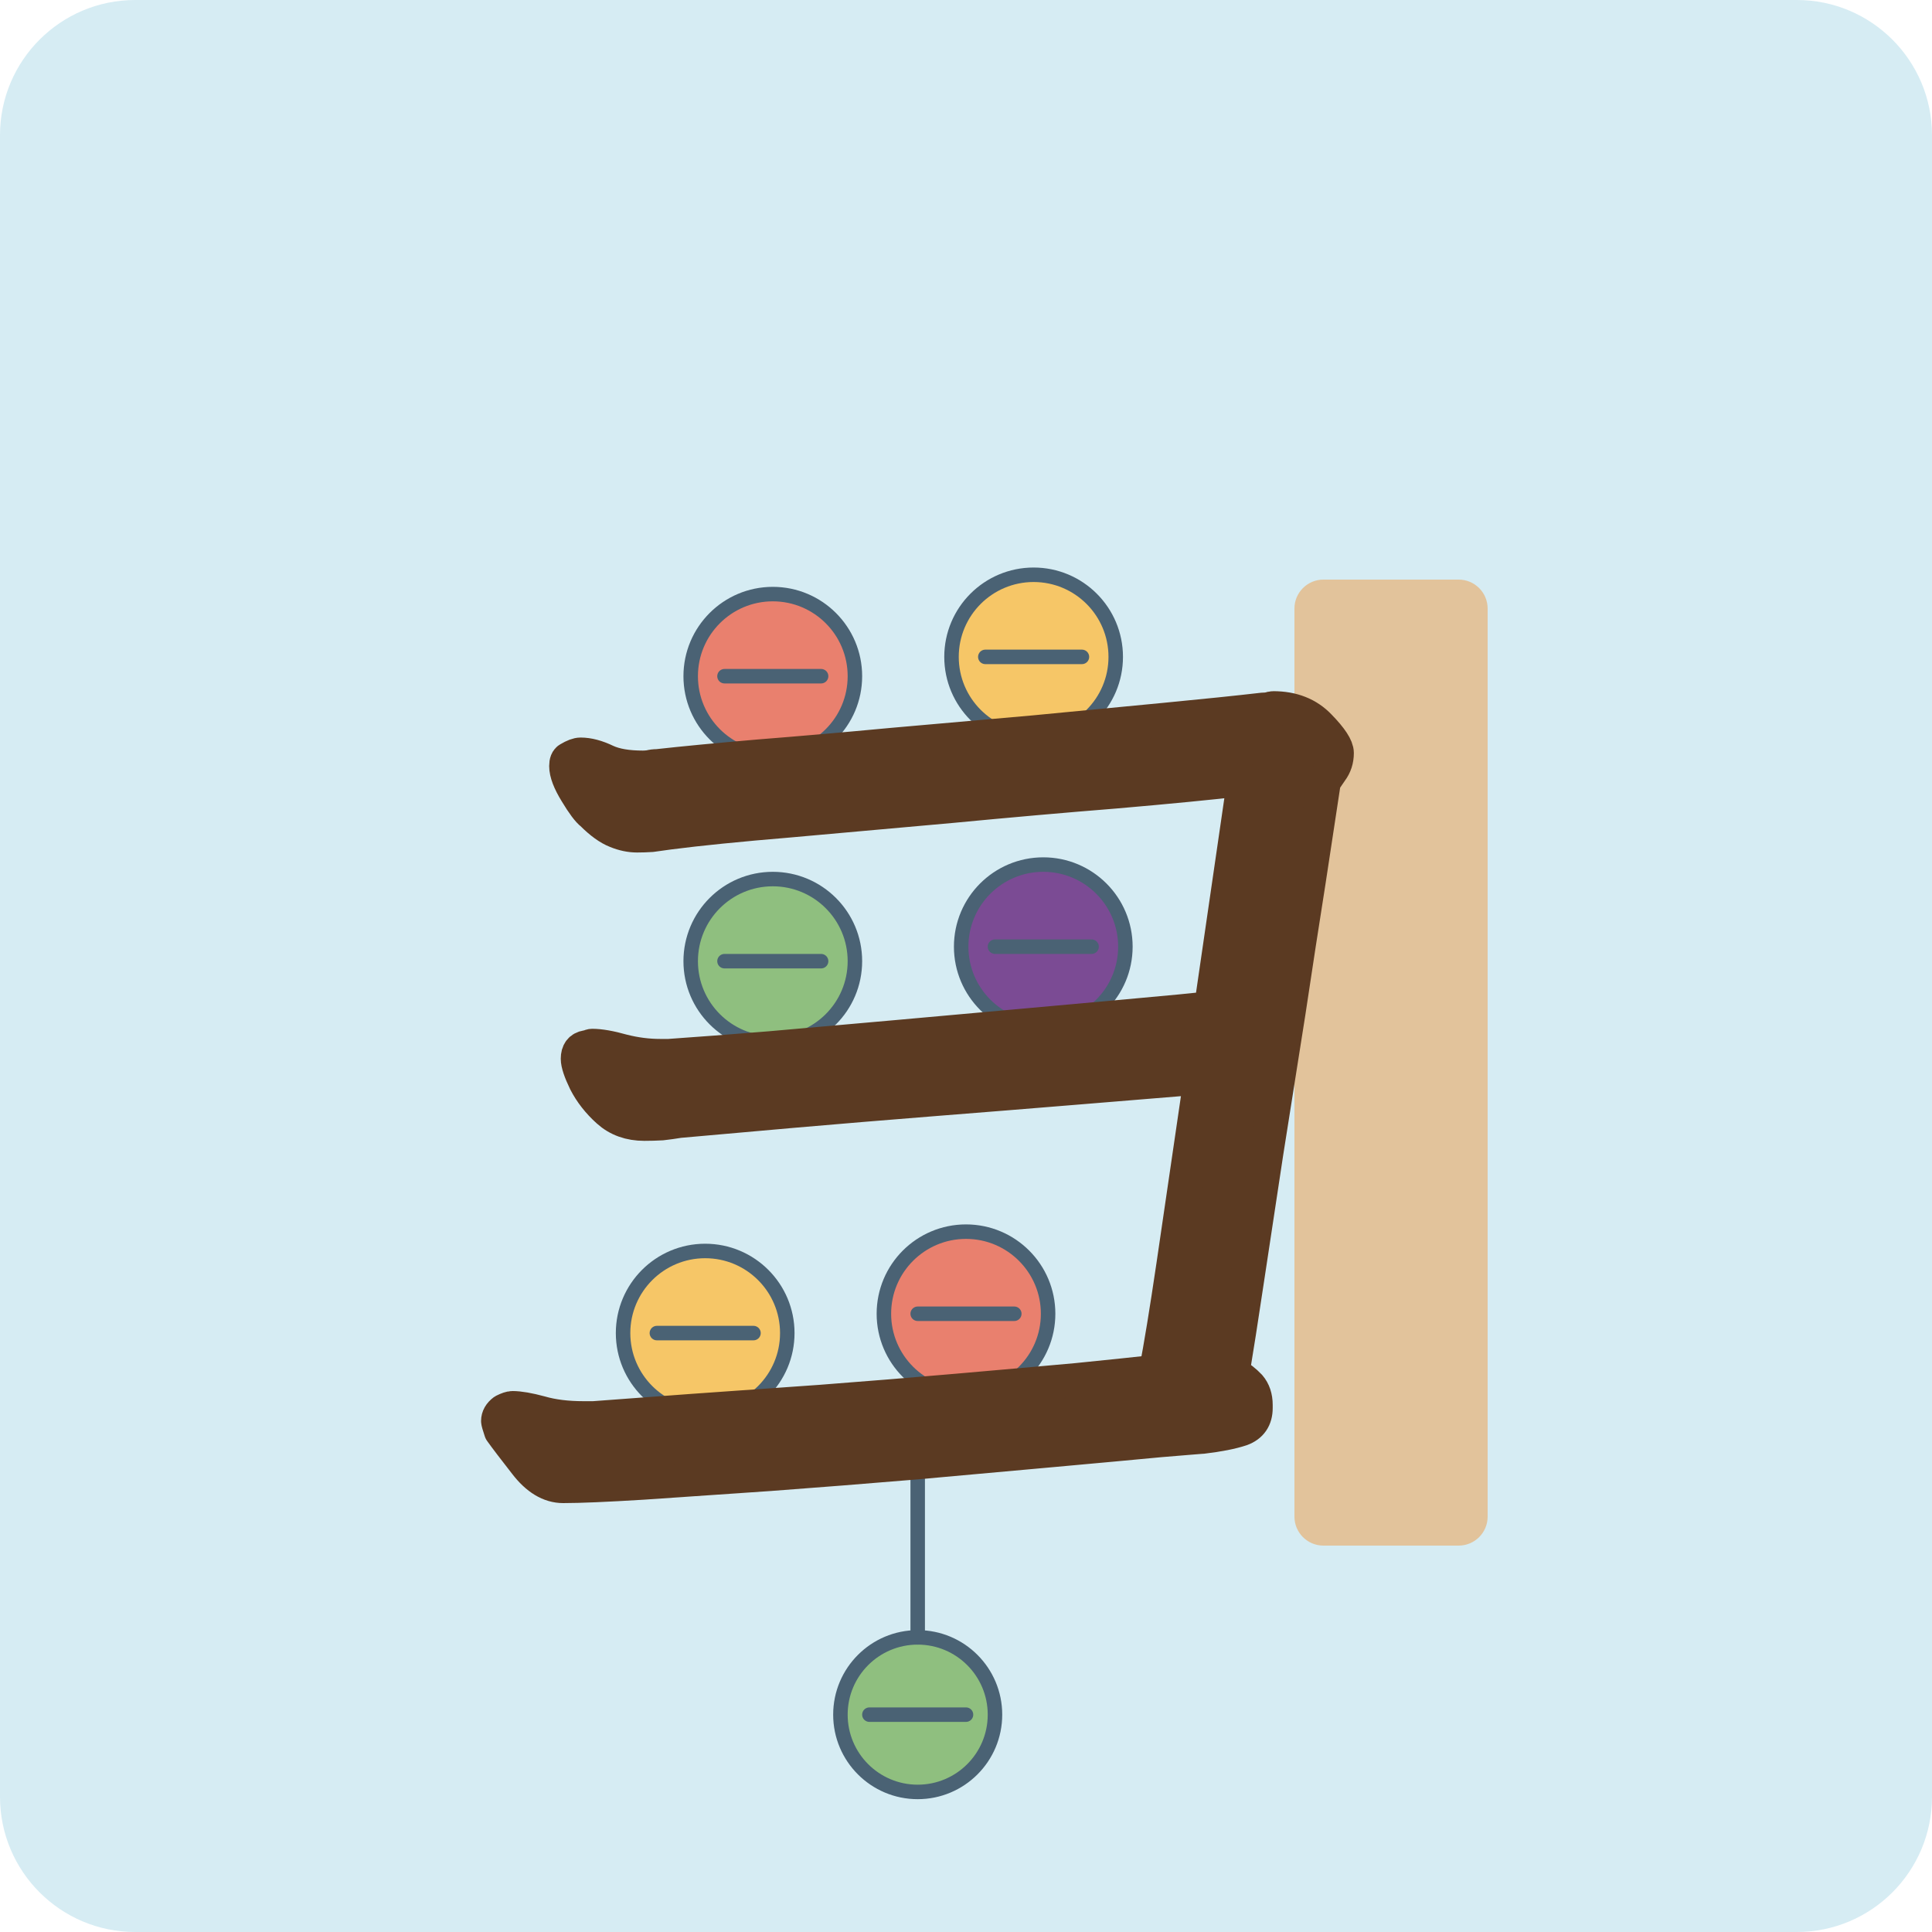
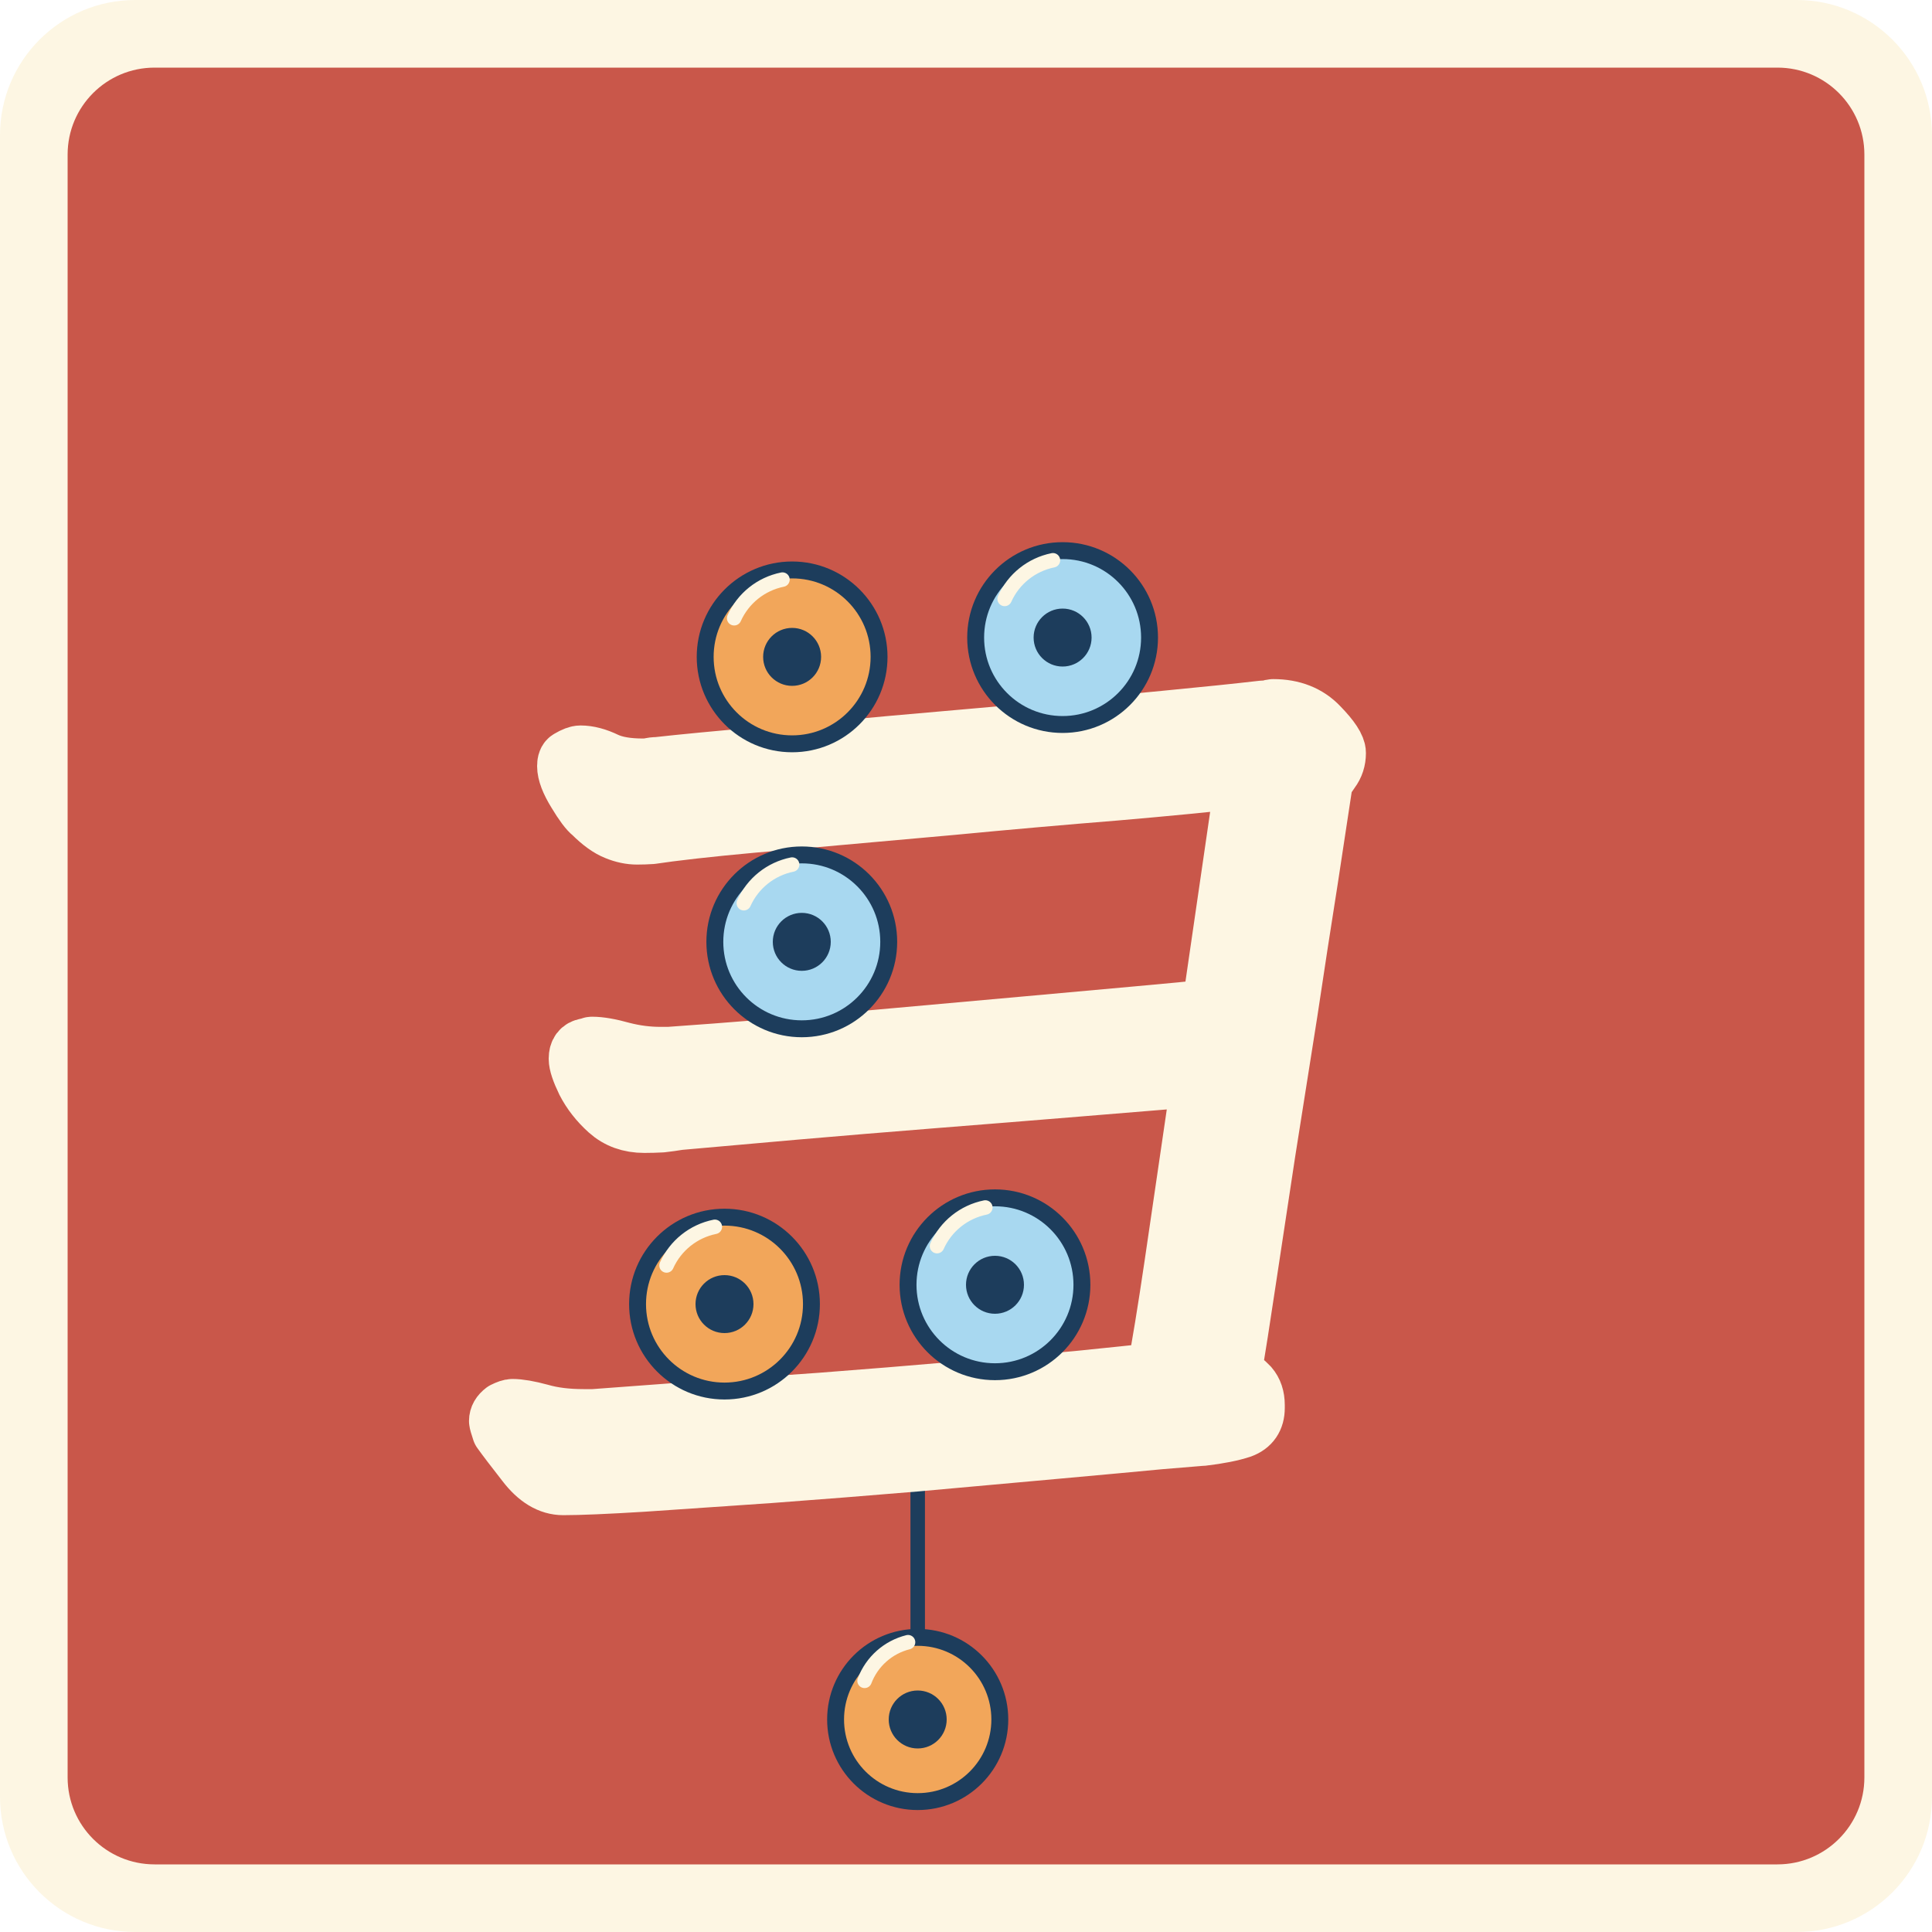
<svg xmlns="http://www.w3.org/2000/svg" viewBox="0 0 400 400">
-   <rect x="0" y="0" width="400" height="400" rx="28" fill="#d6ecf3" />
-   <rect x="268" y="120" width="40" height="200" rx="6" fill="#e2c39b" />
-   <g stroke="#4a6274" stroke-width="3">
-     <circle cx="160" cy="140" r="17" fill="#e9806e" />
-     <circle cx="214" cy="136" r="17" fill="#f6c667" />
-     <circle cx="160" cy="199" r="17" fill="#8fbf7f" />
-     <circle cx="216" cy="196" r="17" fill="#7b4b94" />
-     <circle cx="146" cy="276" r="17" fill="#f6c667" />
-     <circle cx="200" cy="272" r="17" fill="#e9806e" />
-     <circle cx="190" cy="355" r="16" fill="#8fbf7f" />
+   <rect width="400" height="400" rx="28" fill="#fdf6e3" />
+   <defs>
+     <clipPath id="card">
+       <rect x="14" y="14" width="372" height="372" rx="18" />
+     </clipPath>
+   </defs>
+   <rect x="14" y="14" width="372" height="372" rx="18" fill="#c9574a" />
+   <g clip-path="url(#card)">
+     <path d="M190 300V350" stroke="#1d3d5c" stroke-width="3" />
  </g>
-   <g stroke="#4a6274" stroke-width="3" stroke-linecap="round" fill="none">
-     <path d="M150 140h20M204 136h20M150 199h20M206 196h20M136 276h20M190 272h20M180 355h20" />
-     <path d="M190 300V339" />
+   <path id="glyph" d="M260.0 291.5L260.0 290.9Q260.0 288.5 258.7 287.0Q257.3 285.5 255.2 284.3Q256.4 277.1 258.2 265.1Q260.0 253.1 262.2 238.7Q264.5 224.3 266.8 209.6Q269.0 194.9 271.0 182.3Q272.9 169.7 274.1 161.9Q274.4 161.3 275.6 159.6Q276.8 158.0 276.8 155.9Q276.8 154.1 273.2 150.4Q269.6 146.6 263.6 146.6Q263.3 146.6 262.7 146.8Q262.1 146.9 261.5 146.9Q253.7 147.8 241.2 149.0Q228.8 150.2 214.1 151.6Q199.4 152.9 184.6 154.2Q169.7 155.6 157.0 156.6Q144.2 157.7 136.1 158.6Q135.2 158.6 134.5 158.8Q133.7 158.9 133.1 158.9Q128.3 158.9 125.5 157.6Q122.6 156.2 120.2 156.2Q119.3 156.2 117.8 157.1Q117.2 157.4 117.2 158.6Q117.2 160.7 119.3 164.1Q121.4 167.6 122.6 168.5Q125.3 171.2 127.6 172.1Q129.8 173.0 131.9 173.0Q133.4 173.0 134.9 172.9Q136.4 172.7 138.5 172.4Q147.8 171.2 163.4 169.9Q179.0 168.5 196.9 166.9Q214.7 165.2 230.9 163.9Q247.1 162.5 257.6 161.3L250.7 208.7Q245.6 209.3 235.4 210.2Q225.2 211.1 212.2 212.3Q199.1 213.5 185.5 214.7Q171.8 215.9 159.5 217.0Q147.2 218.0 138.5 218.6L136.7 218.6Q132.8 218.6 128.9 217.6Q125.0 216.5 122.6 216.5Q122.3 216.5 122.0 216.7Q121.7 216.8 121.4 216.8Q119.6 217.1 119.6 219.2Q119.6 220.7 121.2 224.0Q122.9 227.3 125.9 230.0Q128.9 232.7 133.4 232.7Q135.2 232.7 137.0 232.6Q138.8 232.4 140.6 232.1Q150.5 231.2 164.3 230.0Q178.1 228.8 193.2 227.6Q208.4 226.4 223.0 225.2Q237.5 224.0 248.6 223.1Q245.0 247.7 242.9 262.0Q240.8 276.2 239.3 284.0Q233.9 284.6 223.0 285.7Q212.0 286.7 198.2 287.9Q184.4 289.1 170.0 290.2Q155.6 291.2 143.1 292.1Q130.7 293.0 122.9 293.6L120.8 293.6Q115.7 293.6 111.9 292.5Q108.2 291.5 106.1 291.5Q105.5 291.5 104.3 292.1Q103.1 293.0 103.1 294.2Q103.1 294.5 103.7 296.3Q105.2 298.4 108.8 303.0Q112.4 307.7 116.6 307.7Q121.7 307.7 133.1 307.0Q144.5 306.2 159.4 305.2Q174.2 304.1 189.7 302.8Q205.1 301.4 218.5 300.2Q231.8 299.0 240.2 298.2Q248.6 297.5 248.9 297.5Q254.0 296.9 257.0 295.9Q260.0 294.8 260.0 291.5Z" fill="#fdf6e3" stroke="#fdf6e3" stroke-width="12" stroke-linejoin="round" />
+   <g clip-path="url(#card)">
+     <g stroke="#1d3d5c" stroke-width="3.5">
+       <circle cx="164" cy="136" r="18" fill="#f2a65a" />
+       <circle cx="220" cy="132" r="18" fill="#a8d8f0" />
+       <circle cx="166" cy="195" r="18" fill="#a8d8f0" />
+       <circle cx="150" cy="270" r="18" fill="#f2a65a" />
+       <circle cx="206" cy="266" r="18" fill="#a8d8f0" />
+       <circle cx="190" cy="356" r="17" fill="#f2a65a" />
+     </g>
+     <g fill="#1d3d5c">
+       <circle cx="164" cy="136" r="6" />
+       <circle cx="220" cy="132" r="6" />
+       <circle cx="166" cy="195" r="6" />
+       <circle cx="150" cy="270" r="6" />
+       <circle cx="206" cy="266" r="6" />
+       <circle cx="190" cy="356" r="6" />
+     </g>
+     <g fill="none" stroke="#fdf6e3" stroke-width="3" stroke-linecap="round">
+       <path d="M152 128a14 14 0 0 1 10-8M208 124a14 14 0 0 1 10-8M154 187a14 14 0 0 1 10-8M138 262a14 14 0 0 1 10-8M194 258a14 14 0 0 1 10-8M179 348a13 13 0 0 1 9-8" />
+     </g>
  </g>
-   <path id="glyph" d="M260.0 291.5L260.0 290.9Q260.0 288.5 258.7 287.0Q257.3 285.5 255.2 284.3Q256.4 277.1 258.2 265.1Q260.0 253.1 262.2 238.7Q264.5 224.3 266.8 209.6Q269.0 194.9 271.0 182.3Q272.9 169.7 274.1 161.9Q274.4 161.3 275.6 159.6Q276.8 158.0 276.8 155.9Q276.8 154.1 273.2 150.4Q269.6 146.6 263.6 146.6Q263.3 146.6 262.7 146.8Q262.1 146.9 261.5 146.9Q253.7 147.8 241.2 149.0Q228.8 150.2 214.1 151.6Q199.4 152.9 184.6 154.2Q169.7 155.6 157.0 156.6Q144.2 157.7 136.1 158.6Q135.2 158.6 134.5 158.8Q133.7 158.9 133.1 158.9Q128.3 158.9 125.5 157.6Q122.6 156.2 120.2 156.2Q119.3 156.2 117.8 157.1Q117.2 157.4 117.2 158.6Q117.2 160.7 119.3 164.1Q121.4 167.6 122.6 168.5Q125.3 171.2 127.6 172.1Q129.8 173.0 131.9 173.0Q133.4 173.0 134.9 172.9Q136.4 172.7 138.5 172.4Q147.8 171.2 163.4 169.9Q179.0 168.5 196.9 166.9Q214.7 165.2 230.9 163.9Q247.1 162.5 257.6 161.3L250.7 208.7Q245.6 209.3 235.4 210.2Q225.2 211.1 212.2 212.3Q199.1 213.5 185.5 214.7Q171.8 215.9 159.5 217.0Q147.2 218.0 138.5 218.6L136.7 218.6Q132.8 218.6 128.9 217.6Q125.0 216.5 122.6 216.5Q122.3 216.5 122.0 216.7Q121.7 216.8 121.4 216.8Q119.6 217.1 119.6 219.2Q119.6 220.7 121.2 224.0Q122.9 227.3 125.9 230.0Q128.9 232.7 133.4 232.7Q135.2 232.7 137.0 232.6Q138.8 232.4 140.6 232.1Q150.5 231.2 164.3 230.0Q178.1 228.8 193.2 227.6Q208.4 226.4 223.0 225.2Q237.5 224.0 248.6 223.1Q245.0 247.7 242.9 262.0Q240.8 276.2 239.3 284.0Q233.9 284.6 223.0 285.7Q212.0 286.7 198.2 287.9Q184.4 289.1 170.0 290.2Q155.6 291.2 143.1 292.1Q130.7 293.0 122.9 293.6L120.8 293.6Q115.7 293.6 111.9 292.5Q108.2 291.5 106.1 291.5Q105.5 291.5 104.3 292.1Q103.1 293.0 103.1 294.2Q103.1 294.5 103.7 296.3Q105.2 298.4 108.8 303.0Q112.4 307.7 116.6 307.7Q121.7 307.7 133.1 307.0Q144.5 306.2 159.4 305.2Q174.2 304.1 189.7 302.8Q205.1 301.4 218.5 300.2Q231.8 299.0 240.2 298.2Q248.6 297.5 248.9 297.5Q254.0 296.9 257.0 295.9Q260.0 294.8 260.0 291.5Z" fill="#5b3a22" stroke="#5b3a22" stroke-width="7" stroke-linejoin="round" />
</svg>
